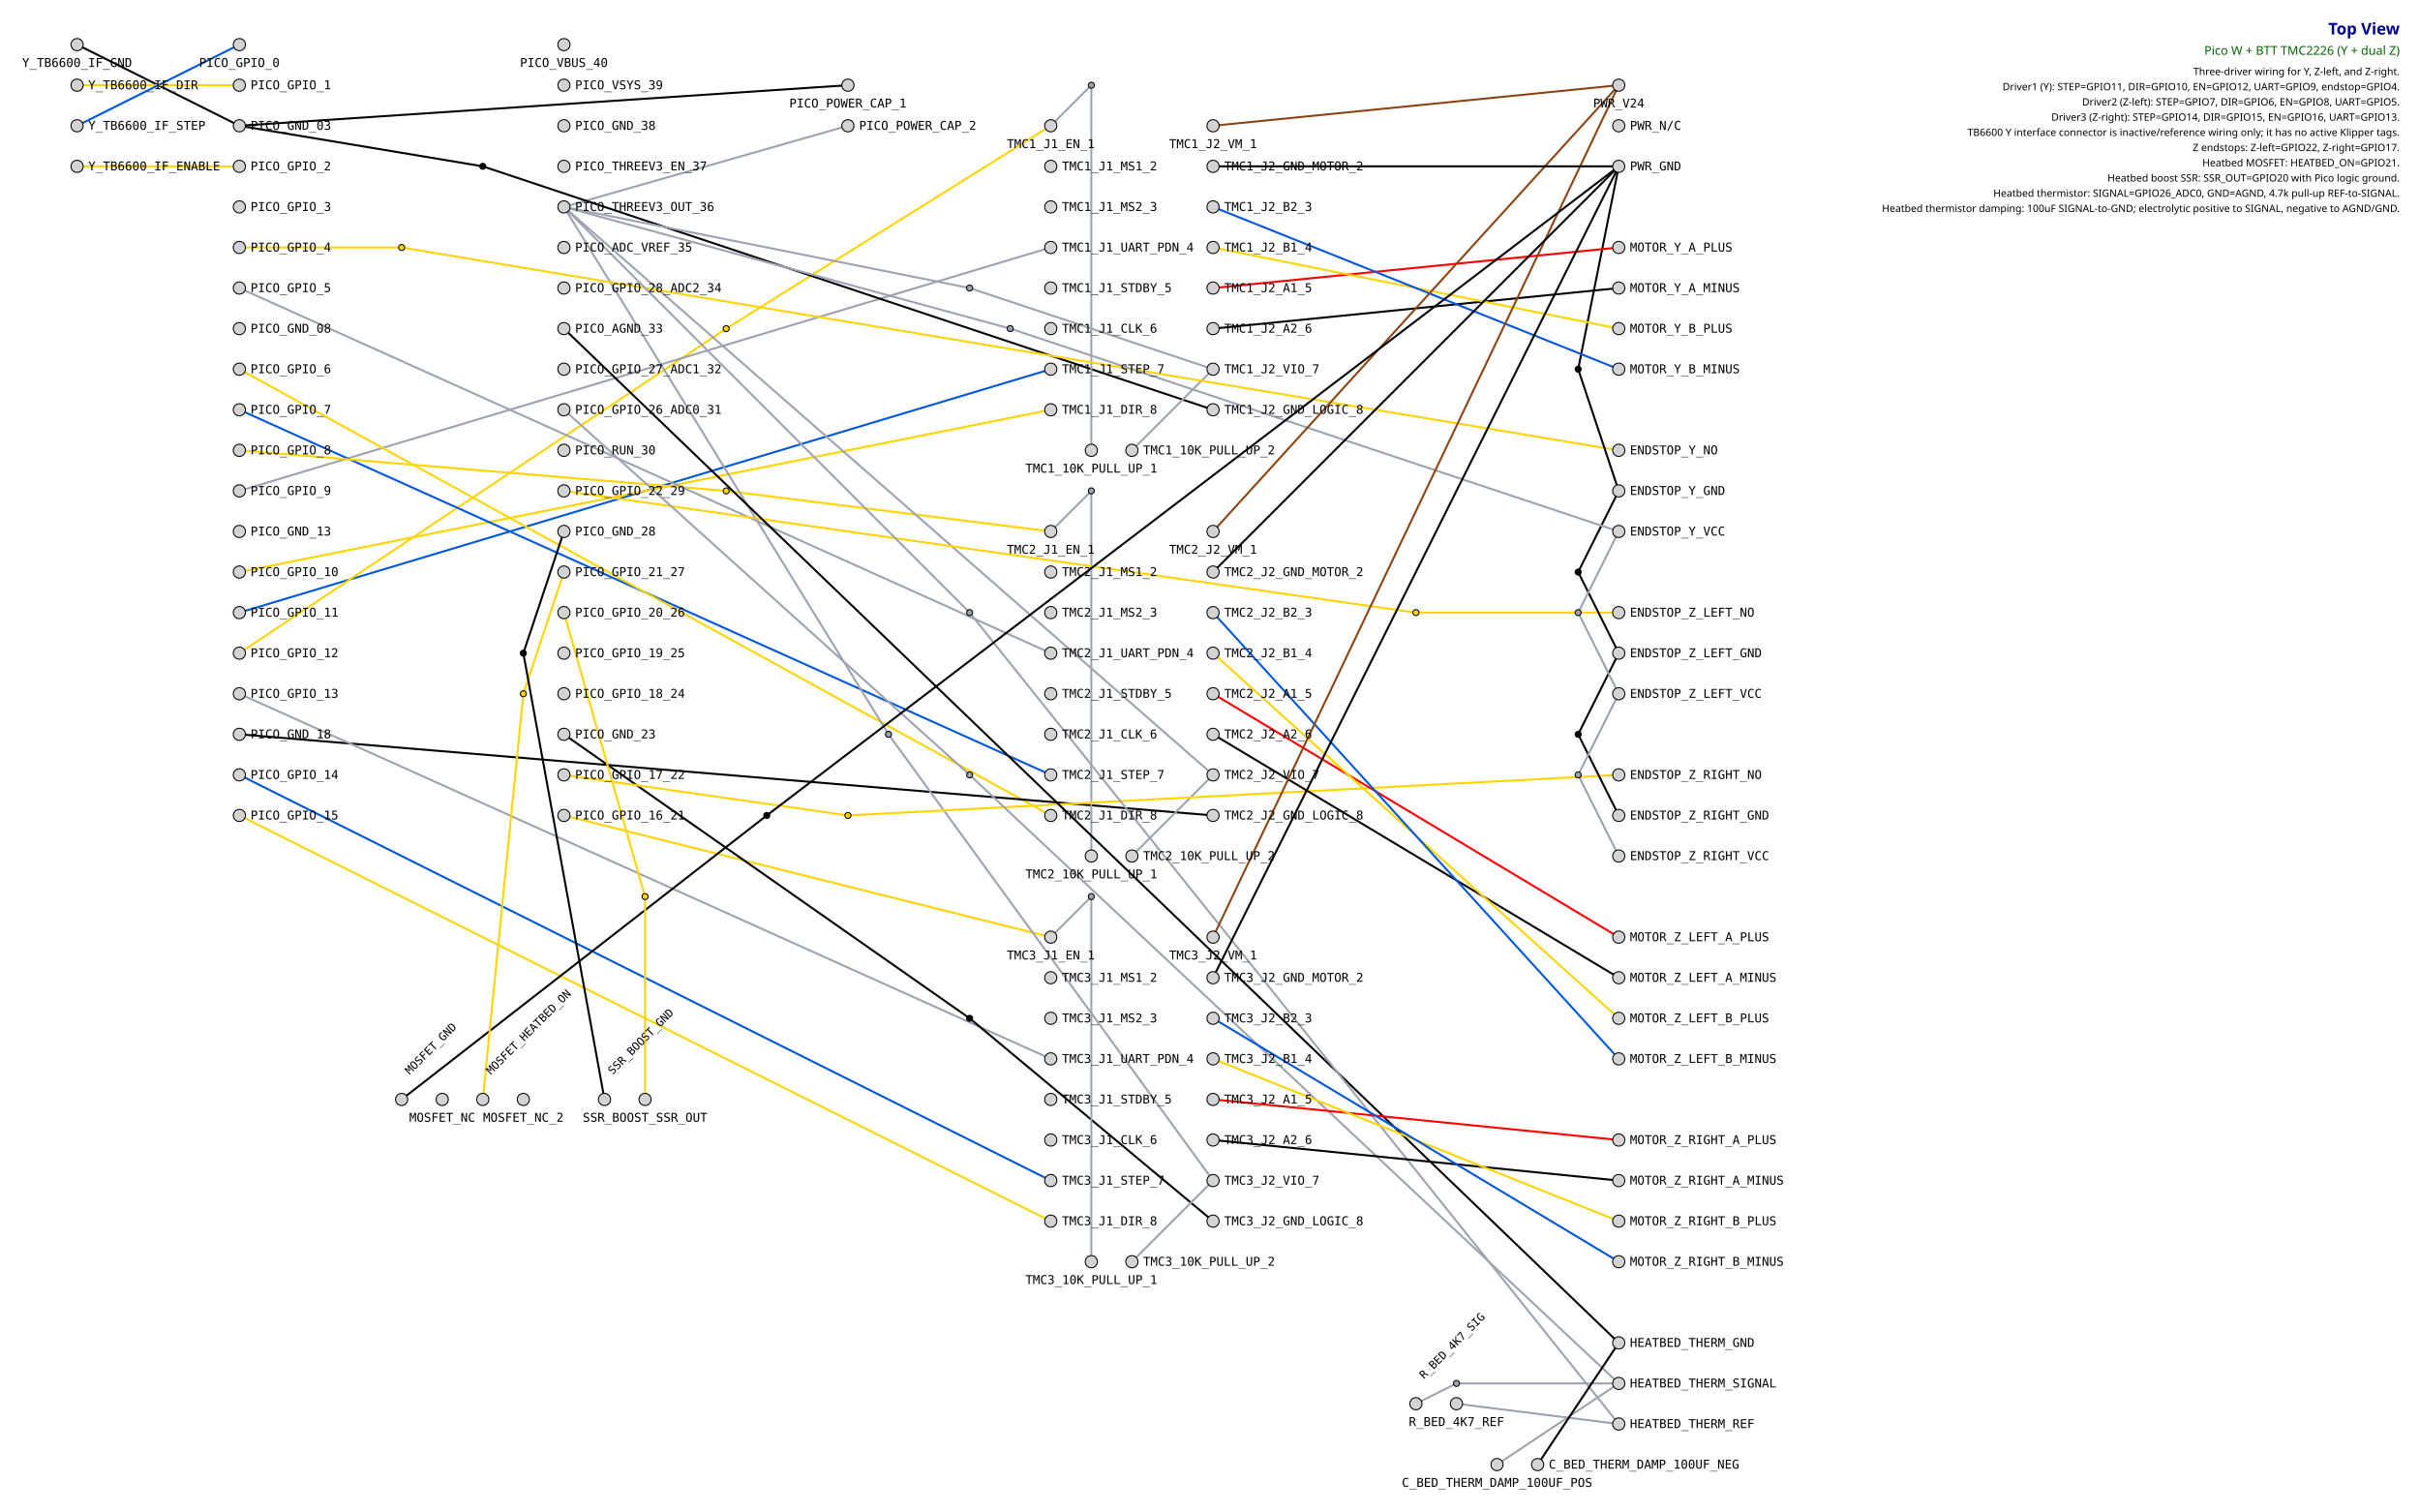
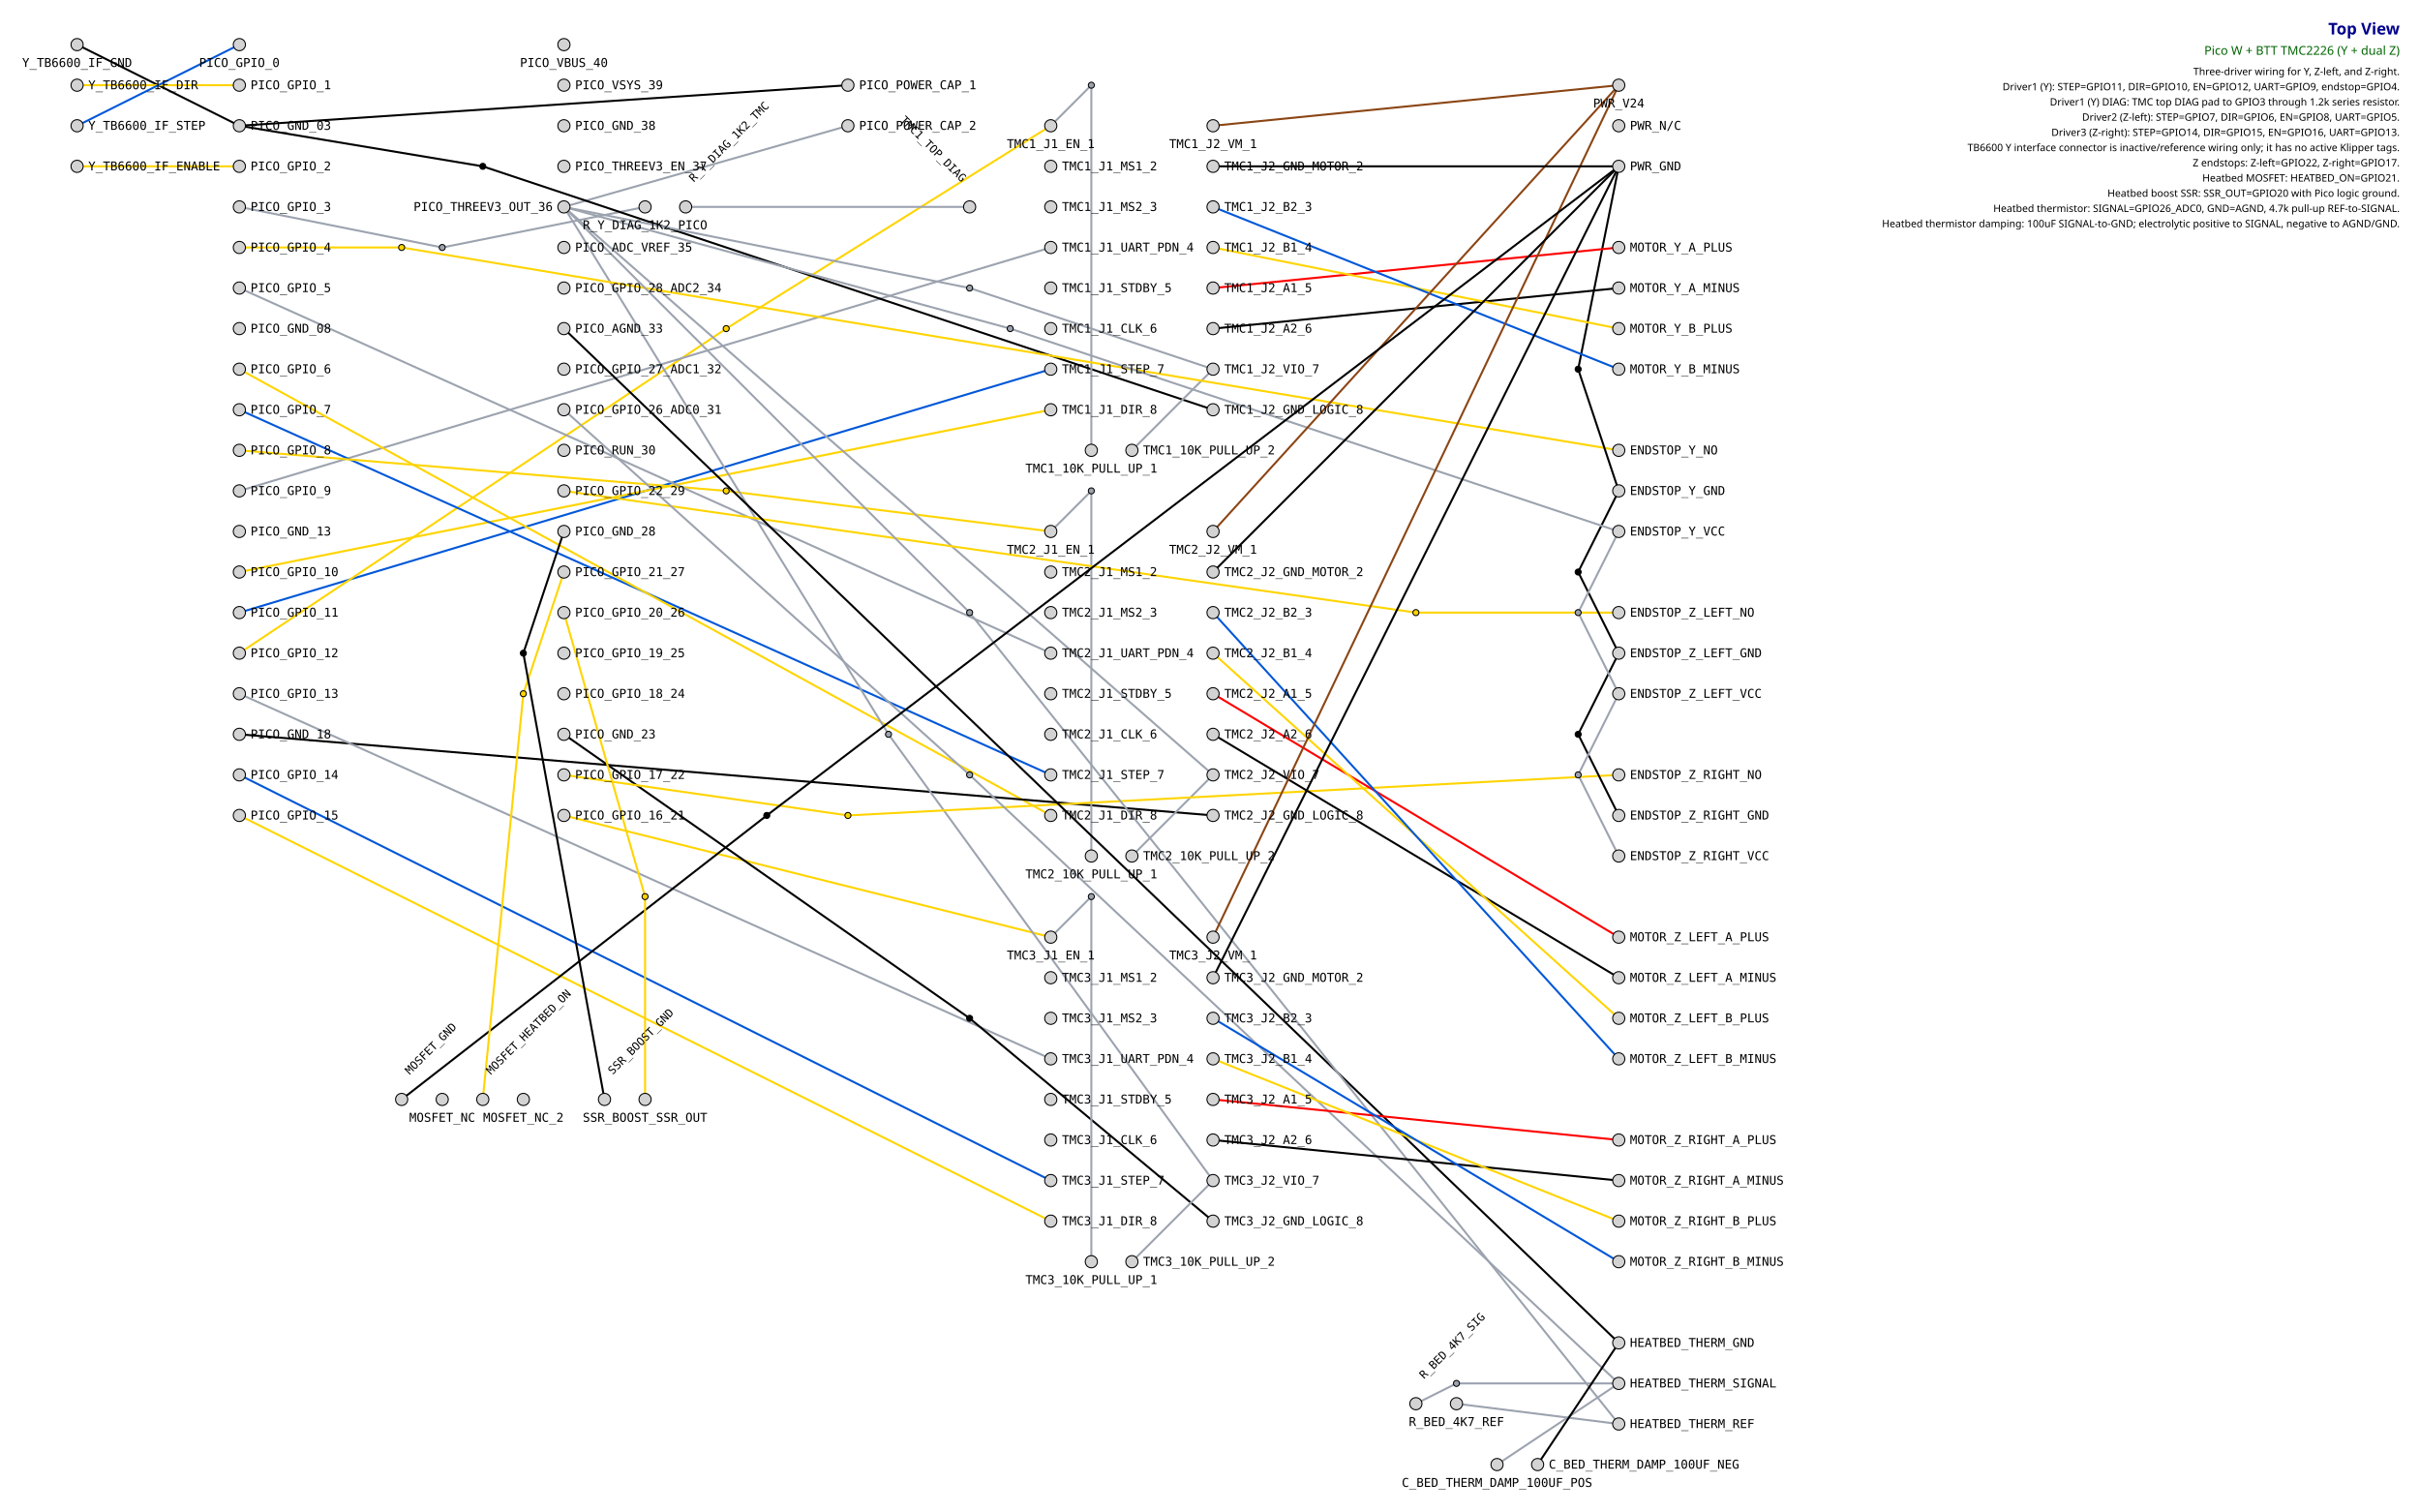
<svg xmlns="http://www.w3.org/2000/svg" viewBox="-16 -4 2386 1490" width="100%" height="100%">
  <line x1="220" y1="120" x2="820" y2="80" stroke="#000000" stroke-width="2" />
  <line x1="820" y1="120" x2="540" y2="200" stroke="#9ca3af" stroke-width="2" />
  <line x1="220" y1="120" x2="60" y2="40" stroke="#000000" stroke-width="2" />
  <line x1="220" y1="80" x2="60" y2="80" stroke="#ffd400" stroke-width="2" />
  <line x1="220" y1="40" x2="60" y2="120" stroke="#0057d8" stroke-width="2" />
  <line x1="220" y1="160" x2="60" y2="160" stroke="#ffd400" stroke-width="2" />
  <line x1="220" y1="600" x2="1020" y2="360" stroke="#0057d8" stroke-width="2" />
  <line x1="220" y1="560" x2="1020" y2="400" stroke="#ffd400" stroke-width="2" />
  <line x1="220" y1="640" x2="700" y2="320" stroke="#ffd400" stroke-width="2" />
  <line x1="700" y1="320" x2="1020" y2="120" stroke="#ffd400" stroke-width="2" />
  <circle cx="700" cy="320" r="3" fill="#ffd400" stroke="black" stroke-width="1" />
  <line x1="220" y1="480" x2="1020" y2="240" stroke="#9ca3af" stroke-width="2" />
+   <line x1="220" y1="200" x2="420" y2="240" stroke="#9ca3af" stroke-width="2" />
+   <line x1="420" y1="240" x2="620" y2="200" stroke="#9ca3af" stroke-width="2" />
+   <circle cx="420" cy="240" r="3" fill="#9ca3af" stroke="black" stroke-width="1" />
+   <line x1="660" y1="200" x2="940" y2="200" stroke="#9ca3af" stroke-width="2" />
  <line x1="220" y1="120" x2="460" y2="160" stroke="#000000" stroke-width="2" />
  <line x1="460" y1="160" x2="1180" y2="400" stroke="#000000" stroke-width="2" />
  <circle cx="460" cy="160" r="3" fill="#000000" stroke="black" stroke-width="1" />
  <line x1="540" y1="200" x2="940" y2="280" stroke="#9ca3af" stroke-width="2" />
  <line x1="940" y1="280" x2="1180" y2="360" stroke="#9ca3af" stroke-width="2" />
  <circle cx="940" cy="280" r="3" fill="#9ca3af" stroke="black" stroke-width="1" />
  <line x1="1180" y1="360" x2="1100" y2="440" stroke="#9ca3af" stroke-width="2" />
  <line x1="1060" y1="440" x2="1060" y2="80" stroke="#9ca3af" stroke-width="2" />
  <line x1="1060" y1="80" x2="1020" y2="120" stroke="#9ca3af" stroke-width="2" />
  <circle cx="1060" cy="80" r="3" fill="#9ca3af" stroke="black" stroke-width="1" />
  <line x1="220" y1="400" x2="1020" y2="760" stroke="#0057d8" stroke-width="2" />
  <line x1="220" y1="360" x2="1020" y2="800" stroke="#ffd400" stroke-width="2" />
  <line x1="220" y1="440" x2="700" y2="480" stroke="#ffd400" stroke-width="2" />
  <line x1="700" y1="480" x2="1020" y2="520" stroke="#ffd400" stroke-width="2" />
  <circle cx="700" cy="480" r="3" fill="#ffd400" stroke="black" stroke-width="1" />
  <line x1="220" y1="280" x2="1020" y2="640" stroke="#9ca3af" stroke-width="2" />
  <line x1="220" y1="720" x2="1180" y2="800" stroke="#000000" stroke-width="2" />
  <line x1="540" y1="200" x2="1180" y2="760" stroke="#9ca3af" stroke-width="2" />
  <line x1="1180" y1="760" x2="1100" y2="840" stroke="#9ca3af" stroke-width="2" />
  <line x1="1060" y1="840" x2="1060" y2="480" stroke="#9ca3af" stroke-width="2" />
  <line x1="1060" y1="480" x2="1020" y2="520" stroke="#9ca3af" stroke-width="2" />
  <circle cx="1060" cy="480" r="3" fill="#9ca3af" stroke="black" stroke-width="1" />
  <line x1="220" y1="760" x2="1020" y2="1160" stroke="#0057d8" stroke-width="2" />
  <line x1="220" y1="800" x2="1020" y2="1200" stroke="#ffd400" stroke-width="2" />
  <line x1="540" y1="800" x2="1020" y2="920" stroke="#ffd400" stroke-width="2" />
  <line x1="220" y1="680" x2="1020" y2="1040" stroke="#9ca3af" stroke-width="2" />
  <line x1="540" y1="720" x2="940" y2="1000" stroke="#000000" stroke-width="2" />
  <line x1="940" y1="1000" x2="1180" y2="1200" stroke="#000000" stroke-width="2" />
  <circle cx="940" cy="1000" r="3" fill="#000000" stroke="black" stroke-width="1" />
  <line x1="540" y1="200" x2="860" y2="720" stroke="#9ca3af" stroke-width="2" />
  <line x1="860" y1="720" x2="1180" y2="1160" stroke="#9ca3af" stroke-width="2" />
  <circle cx="860" cy="720" r="3" fill="#9ca3af" stroke="black" stroke-width="1" />
  <line x1="1180" y1="1160" x2="1100" y2="1240" stroke="#9ca3af" stroke-width="2" />
  <line x1="1060" y1="1240" x2="1060" y2="880" stroke="#9ca3af" stroke-width="2" />
  <line x1="1060" y1="880" x2="1020" y2="920" stroke="#9ca3af" stroke-width="2" />
  <circle cx="1060" cy="880" r="3" fill="#9ca3af" stroke="black" stroke-width="1" />
  <line x1="220" y1="240" x2="380" y2="240" stroke="#ffd400" stroke-width="2" />
  <line x1="380" y1="240" x2="1580" y2="440" stroke="#ffd400" stroke-width="2" />
  <circle cx="380" cy="240" r="3" fill="#ffd400" stroke="black" stroke-width="1" />
  <line x1="540" y1="480" x2="1380" y2="600" stroke="#ffd400" stroke-width="2" />
  <line x1="1380" y1="600" x2="1580" y2="600" stroke="#ffd400" stroke-width="2" />
  <circle cx="1380" cy="600" r="3" fill="#ffd400" stroke="black" stroke-width="1" />
  <line x1="540" y1="760" x2="820" y2="800" stroke="#ffd400" stroke-width="2" />
  <line x1="820" y1="800" x2="1580" y2="760" stroke="#ffd400" stroke-width="2" />
  <circle cx="820" cy="800" r="3" fill="#ffd400" stroke="black" stroke-width="1" />
  <line x1="1580" y1="160" x2="1540" y2="360" stroke="#000000" stroke-width="2" />
  <line x1="1540" y1="360" x2="1580" y2="480" stroke="#000000" stroke-width="2" />
  <circle cx="1540" cy="360" r="3" fill="#000000" stroke="black" stroke-width="1" />
  <line x1="1580" y1="480" x2="1540" y2="560" stroke="#000000" stroke-width="2" />
  <line x1="1540" y1="560" x2="1580" y2="640" stroke="#000000" stroke-width="2" />
  <circle cx="1540" cy="560" r="3" fill="#000000" stroke="black" stroke-width="1" />
  <line x1="1580" y1="640" x2="1540" y2="720" stroke="#000000" stroke-width="2" />
  <line x1="1540" y1="720" x2="1580" y2="800" stroke="#000000" stroke-width="2" />
  <circle cx="1540" cy="720" r="3" fill="#000000" stroke="black" stroke-width="1" />
  <line x1="1580" y1="520" x2="980" y2="320" stroke="#9ca3af" stroke-width="2" />
  <line x1="980" y1="320" x2="540" y2="200" stroke="#9ca3af" stroke-width="2" />
  <circle cx="980" cy="320" r="3" fill="#9ca3af" stroke="black" stroke-width="1" />
  <line x1="1580" y1="680" x2="1540" y2="600" stroke="#9ca3af" stroke-width="2" />
  <line x1="1540" y1="600" x2="1580" y2="520" stroke="#9ca3af" stroke-width="2" />
  <circle cx="1540" cy="600" r="3" fill="#9ca3af" stroke="black" stroke-width="1" />
  <line x1="1580" y1="840" x2="1540" y2="760" stroke="#9ca3af" stroke-width="2" />
  <line x1="1540" y1="760" x2="1580" y2="680" stroke="#9ca3af" stroke-width="2" />
  <circle cx="1540" cy="760" r="3" fill="#9ca3af" stroke="black" stroke-width="1" />
  <line x1="540" y1="320" x2="1580" y2="1320" stroke="#000000" stroke-width="2" />
  <line x1="540" y1="400" x2="940" y2="760" stroke="#9ca3af" stroke-width="2" />
  <line x1="940" y1="760" x2="1580" y2="1360" stroke="#9ca3af" stroke-width="2" />
  <circle cx="940" cy="760" r="3" fill="#9ca3af" stroke="black" stroke-width="1" />
  <line x1="540" y1="200" x2="940" y2="600" stroke="#9ca3af" stroke-width="2" />
  <line x1="940" y1="600" x2="1580" y2="1400" stroke="#9ca3af" stroke-width="2" />
  <circle cx="940" cy="600" r="3" fill="#9ca3af" stroke="black" stroke-width="1" />
  <line x1="1580" y1="1400" x2="1420" y2="1380" stroke="#9ca3af" stroke-width="2" />
  <line x1="1380" y1="1380" x2="1420" y2="1360" stroke="#9ca3af" stroke-width="2" />
  <line x1="1420" y1="1360" x2="1580" y2="1360" stroke="#9ca3af" stroke-width="2" />
  <circle cx="1420" cy="1360" r="3" fill="#9ca3af" stroke="black" stroke-width="1" />
  <line x1="1460" y1="1440" x2="1580" y2="1360" stroke="#9ca3af" stroke-width="2" />
  <line x1="1500" y1="1440" x2="1580" y2="1320" stroke="#000000" stroke-width="2" />
  <line x1="1580" y1="240" x2="1180" y2="280" stroke="#ff0000" stroke-width="2" />
  <line x1="1580" y1="280" x2="1180" y2="320" stroke="#000000" stroke-width="2" />
  <line x1="1580" y1="320" x2="1180" y2="240" stroke="#ffd400" stroke-width="2" />
  <line x1="1580" y1="360" x2="1180" y2="200" stroke="#0057d8" stroke-width="2" />
  <line x1="1580" y1="920" x2="1180" y2="680" stroke="#ff0000" stroke-width="2" />
  <line x1="1580" y1="960" x2="1180" y2="720" stroke="#000000" stroke-width="2" />
  <line x1="1580" y1="1000" x2="1180" y2="640" stroke="#ffd400" stroke-width="2" />
  <line x1="1580" y1="1040" x2="1180" y2="600" stroke="#0057d8" stroke-width="2" />
  <line x1="1580" y1="1120" x2="1180" y2="1080" stroke="#ff0000" stroke-width="2" />
  <line x1="1580" y1="1160" x2="1180" y2="1120" stroke="#000000" stroke-width="2" />
  <line x1="1580" y1="1200" x2="1180" y2="1040" stroke="#ffd400" stroke-width="2" />
  <line x1="1580" y1="1240" x2="1180" y2="1000" stroke="#0057d8" stroke-width="2" />
  <line x1="1580" y1="80" x2="1180" y2="120" stroke="#8b4513" stroke-width="2" />
  <line x1="1580" y1="80" x2="1180" y2="520" stroke="#8b4513" stroke-width="2" />
  <line x1="1580" y1="80" x2="1180" y2="920" stroke="#8b4513" stroke-width="2" />
  <line x1="1580" y1="160" x2="1180" y2="160" stroke="#000000" stroke-width="2" />
  <line x1="1580" y1="160" x2="1180" y2="560" stroke="#000000" stroke-width="2" />
  <line x1="1580" y1="160" x2="1180" y2="960" stroke="#000000" stroke-width="2" />
  <line x1="1580" y1="160" x2="740" y2="800" stroke="#000000" stroke-width="2" />
  <line x1="740" y1="800" x2="380" y2="1080" stroke="#000000" stroke-width="2" />
  <circle cx="740" cy="800" r="3" fill="#000000" stroke="black" stroke-width="1" />
  <line x1="540" y1="560" x2="500" y2="680" stroke="#ffd400" stroke-width="2" />
  <line x1="500" y1="680" x2="460" y2="1080" stroke="#ffd400" stroke-width="2" />
  <circle cx="500" cy="680" r="3" fill="#ffd400" stroke="black" stroke-width="1" />
  <line x1="540" y1="520" x2="500" y2="640" stroke="#000000" stroke-width="2" />
  <line x1="500" y1="640" x2="580" y2="1080" stroke="#000000" stroke-width="2" />
  <circle cx="500" cy="640" r="3" fill="#000000" stroke="black" stroke-width="1" />
  <line x1="540" y1="600" x2="620" y2="880" stroke="#ffd400" stroke-width="2" />
  <line x1="620" y1="880" x2="620" y2="1080" stroke="#ffd400" stroke-width="2" />
  <circle cx="620" cy="880" r="3" fill="#ffd400" stroke="black" stroke-width="1" />
  <circle cx="220" cy="40" r="6" fill="lightgray" stroke="black" />
  <text x="220" y="62" font-size="12px" font-family="monospace" text-anchor="middle">PICO_GPIO_0</text>
  <circle cx="220" cy="80" r="6" fill="lightgray" stroke="black" />
  <text x="231" y="84" font-size="12px" font-family="monospace" text-anchor="start">PICO_GPIO_1</text>
  <circle cx="220" cy="120" r="6" fill="lightgray" stroke="black" />
  <text x="231" y="124" font-size="12px" font-family="monospace" text-anchor="start">PICO_GND_03</text>
  <circle cx="220" cy="160" r="6" fill="lightgray" stroke="black" />
  <text x="231" y="164" font-size="12px" font-family="monospace" text-anchor="start">PICO_GPIO_2</text>
  <circle cx="220" cy="200" r="6" fill="lightgray" stroke="black" />
  <text x="231" y="204" font-size="12px" font-family="monospace" text-anchor="start">PICO_GPIO_3</text>
  <circle cx="220" cy="240" r="6" fill="lightgray" stroke="black" />
  <text x="231" y="244" font-size="12px" font-family="monospace" text-anchor="start">PICO_GPIO_4</text>
  <circle cx="220" cy="280" r="6" fill="lightgray" stroke="black" />
  <text x="231" y="284" font-size="12px" font-family="monospace" text-anchor="start">PICO_GPIO_5</text>
  <circle cx="220" cy="320" r="6" fill="lightgray" stroke="black" />
  <text x="231" y="324" font-size="12px" font-family="monospace" text-anchor="start">PICO_GND_08</text>
  <circle cx="220" cy="360" r="6" fill="lightgray" stroke="black" />
  <text x="231" y="364" font-size="12px" font-family="monospace" text-anchor="start">PICO_GPIO_6</text>
  <circle cx="220" cy="400" r="6" fill="lightgray" stroke="black" />
  <text x="231" y="404" font-size="12px" font-family="monospace" text-anchor="start">PICO_GPIO_7</text>
  <circle cx="220" cy="440" r="6" fill="lightgray" stroke="black" />
  <text x="231" y="444" font-size="12px" font-family="monospace" text-anchor="start">PICO_GPIO_8</text>
  <circle cx="220" cy="480" r="6" fill="lightgray" stroke="black" />
  <text x="231" y="484" font-size="12px" font-family="monospace" text-anchor="start">PICO_GPIO_9</text>
  <circle cx="220" cy="520" r="6" fill="lightgray" stroke="black" />
  <text x="231" y="524" font-size="12px" font-family="monospace" text-anchor="start">PICO_GND_13</text>
  <circle cx="220" cy="560" r="6" fill="lightgray" stroke="black" />
  <text x="231" y="564" font-size="12px" font-family="monospace" text-anchor="start">PICO_GPIO_10</text>
  <circle cx="220" cy="600" r="6" fill="lightgray" stroke="black" />
  <text x="231" y="604" font-size="12px" font-family="monospace" text-anchor="start">PICO_GPIO_11</text>
  <circle cx="220" cy="640" r="6" fill="lightgray" stroke="black" />
  <text x="231" y="644" font-size="12px" font-family="monospace" text-anchor="start">PICO_GPIO_12</text>
  <circle cx="220" cy="680" r="6" fill="lightgray" stroke="black" />
  <text x="231" y="684" font-size="12px" font-family="monospace" text-anchor="start">PICO_GPIO_13</text>
  <circle cx="220" cy="720" r="6" fill="lightgray" stroke="black" />
  <text x="231" y="724" font-size="12px" font-family="monospace" text-anchor="start">PICO_GND_18</text>
  <circle cx="220" cy="760" r="6" fill="lightgray" stroke="black" />
  <text x="231" y="764" font-size="12px" font-family="monospace" text-anchor="start">PICO_GPIO_14</text>
  <circle cx="220" cy="800" r="6" fill="lightgray" stroke="black" />
  <text x="231" y="804" font-size="12px" font-family="monospace" text-anchor="start">PICO_GPIO_15</text>
  <circle cx="540" cy="40" r="6" fill="lightgray" stroke="black" />
  <text x="540" y="62" font-size="12px" font-family="monospace" text-anchor="middle">PICO_VBUS_40</text>
  <circle cx="540" cy="80" r="6" fill="lightgray" stroke="black" />
  <text x="551" y="84" font-size="12px" font-family="monospace" text-anchor="start">PICO_VSYS_39</text>
  <circle cx="540" cy="120" r="6" fill="lightgray" stroke="black" />
  <text x="551" y="124" font-size="12px" font-family="monospace" text-anchor="start">PICO_GND_38</text>
  <circle cx="540" cy="160" r="6" fill="lightgray" stroke="black" />
  <text x="551" y="164" font-size="12px" font-family="monospace" text-anchor="start">PICO_THREEV3_EN_37</text>
  <circle cx="540" cy="200" r="6" fill="lightgray" stroke="black" />
-   <text x="551" y="204" font-size="12px" font-family="monospace" text-anchor="start">PICO_THREEV3_OUT_36</text>
+   <text x="529" y="204" font-size="12px" font-family="monospace" text-anchor="end">PICO_THREEV3_OUT_36</text>
  <circle cx="540" cy="240" r="6" fill="lightgray" stroke="black" />
  <text x="551" y="244" font-size="12px" font-family="monospace" text-anchor="start">PICO_ADC_VREF_35</text>
  <circle cx="540" cy="280" r="6" fill="lightgray" stroke="black" />
  <text x="551" y="284" font-size="12px" font-family="monospace" text-anchor="start">PICO_GPIO_28_ADC2_34</text>
  <circle cx="540" cy="320" r="6" fill="lightgray" stroke="black" />
  <text x="551" y="324" font-size="12px" font-family="monospace" text-anchor="start">PICO_AGND_33</text>
  <circle cx="540" cy="360" r="6" fill="lightgray" stroke="black" />
  <text x="551" y="364" font-size="12px" font-family="monospace" text-anchor="start">PICO_GPIO_27_ADC1_32</text>
  <circle cx="540" cy="400" r="6" fill="lightgray" stroke="black" />
  <text x="551" y="404" font-size="12px" font-family="monospace" text-anchor="start">PICO_GPIO_26_ADC0_31</text>
  <circle cx="540" cy="440" r="6" fill="lightgray" stroke="black" />
  <text x="551" y="444" font-size="12px" font-family="monospace" text-anchor="start">PICO_RUN_30</text>
  <circle cx="540" cy="480" r="6" fill="lightgray" stroke="black" />
  <text x="551" y="484" font-size="12px" font-family="monospace" text-anchor="start">PICO_GPIO_22_29</text>
  <circle cx="540" cy="520" r="6" fill="lightgray" stroke="black" />
  <text x="551" y="524" font-size="12px" font-family="monospace" text-anchor="start">PICO_GND_28</text>
  <circle cx="540" cy="560" r="6" fill="lightgray" stroke="black" />
  <text x="551" y="564" font-size="12px" font-family="monospace" text-anchor="start">PICO_GPIO_21_27</text>
  <circle cx="540" cy="600" r="6" fill="lightgray" stroke="black" />
  <text x="551" y="604" font-size="12px" font-family="monospace" text-anchor="start">PICO_GPIO_20_26</text>
  <circle cx="540" cy="640" r="6" fill="lightgray" stroke="black" />
  <text x="551" y="644" font-size="12px" font-family="monospace" text-anchor="start">PICO_GPIO_19_25</text>
  <circle cx="540" cy="680" r="6" fill="lightgray" stroke="black" />
  <text x="551" y="684" font-size="12px" font-family="monospace" text-anchor="start">PICO_GPIO_18_24</text>
  <circle cx="540" cy="720" r="6" fill="lightgray" stroke="black" />
  <text x="551" y="724" font-size="12px" font-family="monospace" text-anchor="start">PICO_GND_23</text>
  <circle cx="540" cy="760" r="6" fill="lightgray" stroke="black" />
  <text x="551" y="764" font-size="12px" font-family="monospace" text-anchor="start">PICO_GPIO_17_22</text>
  <circle cx="540" cy="800" r="6" fill="lightgray" stroke="black" />
  <text x="551" y="804" font-size="12px" font-family="monospace" text-anchor="start">PICO_GPIO_16_21</text>
  <circle cx="1020" cy="120" r="6" fill="lightgray" stroke="black" />
  <text x="1020" y="142" font-size="12px" font-family="monospace" text-anchor="middle">TMC1_J1_EN_1</text>
  <circle cx="1020" cy="160" r="6" fill="lightgray" stroke="black" />
  <text x="1031" y="164" font-size="12px" font-family="monospace" text-anchor="start">TMC1_J1_MS1_2</text>
  <circle cx="1020" cy="200" r="6" fill="lightgray" stroke="black" />
  <text x="1031" y="204" font-size="12px" font-family="monospace" text-anchor="start">TMC1_J1_MS2_3</text>
  <circle cx="1020" cy="240" r="6" fill="lightgray" stroke="black" />
  <text x="1031" y="244" font-size="12px" font-family="monospace" text-anchor="start">TMC1_J1_UART_PDN_4</text>
  <circle cx="1020" cy="280" r="6" fill="lightgray" stroke="black" />
  <text x="1031" y="284" font-size="12px" font-family="monospace" text-anchor="start">TMC1_J1_STDBY_5</text>
  <circle cx="1020" cy="320" r="6" fill="lightgray" stroke="black" />
  <text x="1031" y="324" font-size="12px" font-family="monospace" text-anchor="start">TMC1_J1_CLK_6</text>
  <circle cx="1020" cy="360" r="6" fill="lightgray" stroke="black" />
  <text x="1031" y="364" font-size="12px" font-family="monospace" text-anchor="start">TMC1_J1_STEP_7</text>
  <circle cx="1020" cy="400" r="6" fill="lightgray" stroke="black" />
  <text x="1031" y="404" font-size="12px" font-family="monospace" text-anchor="start">TMC1_J1_DIR_8</text>
  <circle cx="1180" cy="120" r="6" fill="lightgray" stroke="black" />
  <text x="1180" y="142" font-size="12px" font-family="monospace" text-anchor="middle">TMC1_J2_VM_1</text>
  <circle cx="1180" cy="160" r="6" fill="lightgray" stroke="black" />
  <text x="1191" y="164" font-size="12px" font-family="monospace" text-anchor="start">TMC1_J2_GND_MOTOR_2</text>
  <circle cx="1180" cy="200" r="6" fill="lightgray" stroke="black" />
  <text x="1191" y="204" font-size="12px" font-family="monospace" text-anchor="start">TMC1_J2_B2_3</text>
  <circle cx="1180" cy="240" r="6" fill="lightgray" stroke="black" />
  <text x="1191" y="244" font-size="12px" font-family="monospace" text-anchor="start">TMC1_J2_B1_4</text>
  <circle cx="1180" cy="280" r="6" fill="lightgray" stroke="black" />
  <text x="1191" y="284" font-size="12px" font-family="monospace" text-anchor="start">TMC1_J2_A1_5</text>
  <circle cx="1180" cy="320" r="6" fill="lightgray" stroke="black" />
  <text x="1191" y="324" font-size="12px" font-family="monospace" text-anchor="start">TMC1_J2_A2_6</text>
  <circle cx="1180" cy="360" r="6" fill="lightgray" stroke="black" />
  <text x="1191" y="364" font-size="12px" font-family="monospace" text-anchor="start">TMC1_J2_VIO_7</text>
  <circle cx="1180" cy="400" r="6" fill="lightgray" stroke="black" />
  <text x="1191" y="404" font-size="12px" font-family="monospace" text-anchor="start">TMC1_J2_GND_LOGIC_8</text>
+   <circle cx="940" cy="200" r="6" fill="lightgray" stroke="black" />
+   <text x="932" y="176" font-size="11px" font-family="monospace" text-anchor="end" transform="rotate(45,932,176)">TMC1_TOP_DIAG</text>
  <circle cx="1020" cy="520" r="6" fill="lightgray" stroke="black" />
  <text x="1020" y="542" font-size="12px" font-family="monospace" text-anchor="middle">TMC2_J1_EN_1</text>
  <circle cx="1020" cy="560" r="6" fill="lightgray" stroke="black" />
  <text x="1031" y="564" font-size="12px" font-family="monospace" text-anchor="start">TMC2_J1_MS1_2</text>
  <circle cx="1020" cy="600" r="6" fill="lightgray" stroke="black" />
  <text x="1031" y="604" font-size="12px" font-family="monospace" text-anchor="start">TMC2_J1_MS2_3</text>
  <circle cx="1020" cy="640" r="6" fill="lightgray" stroke="black" />
  <text x="1031" y="644" font-size="12px" font-family="monospace" text-anchor="start">TMC2_J1_UART_PDN_4</text>
  <circle cx="1020" cy="680" r="6" fill="lightgray" stroke="black" />
  <text x="1031" y="684" font-size="12px" font-family="monospace" text-anchor="start">TMC2_J1_STDBY_5</text>
  <circle cx="1020" cy="720" r="6" fill="lightgray" stroke="black" />
  <text x="1031" y="724" font-size="12px" font-family="monospace" text-anchor="start">TMC2_J1_CLK_6</text>
  <circle cx="1020" cy="760" r="6" fill="lightgray" stroke="black" />
  <text x="1031" y="764" font-size="12px" font-family="monospace" text-anchor="start">TMC2_J1_STEP_7</text>
  <circle cx="1020" cy="800" r="6" fill="lightgray" stroke="black" />
  <text x="1031" y="804" font-size="12px" font-family="monospace" text-anchor="start">TMC2_J1_DIR_8</text>
  <circle cx="1180" cy="520" r="6" fill="lightgray" stroke="black" />
  <text x="1180" y="542" font-size="12px" font-family="monospace" text-anchor="middle">TMC2_J2_VM_1</text>
  <circle cx="1180" cy="560" r="6" fill="lightgray" stroke="black" />
  <text x="1191" y="564" font-size="12px" font-family="monospace" text-anchor="start">TMC2_J2_GND_MOTOR_2</text>
  <circle cx="1180" cy="600" r="6" fill="lightgray" stroke="black" />
  <text x="1191" y="604" font-size="12px" font-family="monospace" text-anchor="start">TMC2_J2_B2_3</text>
  <circle cx="1180" cy="640" r="6" fill="lightgray" stroke="black" />
  <text x="1191" y="644" font-size="12px" font-family="monospace" text-anchor="start">TMC2_J2_B1_4</text>
  <circle cx="1180" cy="680" r="6" fill="lightgray" stroke="black" />
  <text x="1191" y="684" font-size="12px" font-family="monospace" text-anchor="start">TMC2_J2_A1_5</text>
  <circle cx="1180" cy="720" r="6" fill="lightgray" stroke="black" />
  <text x="1191" y="724" font-size="12px" font-family="monospace" text-anchor="start">TMC2_J2_A2_6</text>
  <circle cx="1180" cy="760" r="6" fill="lightgray" stroke="black" />
  <text x="1191" y="764" font-size="12px" font-family="monospace" text-anchor="start">TMC2_J2_VIO_7</text>
  <circle cx="1180" cy="800" r="6" fill="lightgray" stroke="black" />
  <text x="1191" y="804" font-size="12px" font-family="monospace" text-anchor="start">TMC2_J2_GND_LOGIC_8</text>
  <circle cx="1020" cy="920" r="6" fill="lightgray" stroke="black" />
  <text x="1020" y="942" font-size="12px" font-family="monospace" text-anchor="middle">TMC3_J1_EN_1</text>
  <circle cx="1020" cy="960" r="6" fill="lightgray" stroke="black" />
  <text x="1031" y="964" font-size="12px" font-family="monospace" text-anchor="start">TMC3_J1_MS1_2</text>
  <circle cx="1020" cy="1000" r="6" fill="lightgray" stroke="black" />
  <text x="1031" y="1004" font-size="12px" font-family="monospace" text-anchor="start">TMC3_J1_MS2_3</text>
  <circle cx="1020" cy="1040" r="6" fill="lightgray" stroke="black" />
  <text x="1031" y="1044" font-size="12px" font-family="monospace" text-anchor="start">TMC3_J1_UART_PDN_4</text>
  <circle cx="1020" cy="1080" r="6" fill="lightgray" stroke="black" />
  <text x="1031" y="1084" font-size="12px" font-family="monospace" text-anchor="start">TMC3_J1_STDBY_5</text>
  <circle cx="1020" cy="1120" r="6" fill="lightgray" stroke="black" />
  <text x="1031" y="1124" font-size="12px" font-family="monospace" text-anchor="start">TMC3_J1_CLK_6</text>
  <circle cx="1020" cy="1160" r="6" fill="lightgray" stroke="black" />
  <text x="1031" y="1164" font-size="12px" font-family="monospace" text-anchor="start">TMC3_J1_STEP_7</text>
  <circle cx="1020" cy="1200" r="6" fill="lightgray" stroke="black" />
  <text x="1031" y="1204" font-size="12px" font-family="monospace" text-anchor="start">TMC3_J1_DIR_8</text>
  <circle cx="1180" cy="920" r="6" fill="lightgray" stroke="black" />
  <text x="1180" y="942" font-size="12px" font-family="monospace" text-anchor="middle">TMC3_J2_VM_1</text>
  <circle cx="1180" cy="960" r="6" fill="lightgray" stroke="black" />
  <text x="1191" y="964" font-size="12px" font-family="monospace" text-anchor="start">TMC3_J2_GND_MOTOR_2</text>
  <circle cx="1180" cy="1000" r="6" fill="lightgray" stroke="black" />
  <text x="1191" y="1004" font-size="12px" font-family="monospace" text-anchor="start">TMC3_J2_B2_3</text>
  <circle cx="1180" cy="1040" r="6" fill="lightgray" stroke="black" />
  <text x="1191" y="1044" font-size="12px" font-family="monospace" text-anchor="start">TMC3_J2_B1_4</text>
  <circle cx="1180" cy="1080" r="6" fill="lightgray" stroke="black" />
  <text x="1191" y="1084" font-size="12px" font-family="monospace" text-anchor="start">TMC3_J2_A1_5</text>
  <circle cx="1180" cy="1120" r="6" fill="lightgray" stroke="black" />
  <text x="1191" y="1124" font-size="12px" font-family="monospace" text-anchor="start">TMC3_J2_A2_6</text>
  <circle cx="1180" cy="1160" r="6" fill="lightgray" stroke="black" />
  <text x="1191" y="1164" font-size="12px" font-family="monospace" text-anchor="start">TMC3_J2_VIO_7</text>
  <circle cx="1180" cy="1200" r="6" fill="lightgray" stroke="black" />
  <text x="1191" y="1204" font-size="12px" font-family="monospace" text-anchor="start">TMC3_J2_GND_LOGIC_8</text>
  <circle cx="1060" cy="440" r="6" fill="lightgray" stroke="black" />
  <text x="1060" y="462" font-size="12px" font-family="monospace" text-anchor="middle">TMC1_10K_PULL_UP_1</text>
  <circle cx="1100" cy="440" r="6" fill="lightgray" stroke="black" />
  <text x="1111" y="444" font-size="12px" font-family="monospace" text-anchor="start">TMC1_10K_PULL_UP_2</text>
+   <circle cx="620" cy="200" r="6" fill="lightgray" stroke="black" />
+   <text x="620" y="222" font-size="12px" font-family="monospace" text-anchor="middle">R_Y_DIAG_1K2_PICO</text>
+   <circle cx="660" cy="200" r="6" fill="lightgray" stroke="black" />
+   <text x="668" y="176" font-size="11px" font-family="monospace" text-anchor="start" transform="rotate(-45,668,176)">R_Y_DIAG_1K2_TMC</text>
  <circle cx="1060" cy="840" r="6" fill="lightgray" stroke="black" />
  <text x="1060" y="862" font-size="12px" font-family="monospace" text-anchor="middle">TMC2_10K_PULL_UP_1</text>
  <circle cx="1100" cy="840" r="6" fill="lightgray" stroke="black" />
  <text x="1111" y="844" font-size="12px" font-family="monospace" text-anchor="start">TMC2_10K_PULL_UP_2</text>
  <circle cx="1060" cy="1240" r="6" fill="lightgray" stroke="black" />
  <text x="1060" y="1262" font-size="12px" font-family="monospace" text-anchor="middle">TMC3_10K_PULL_UP_1</text>
  <circle cx="1100" cy="1240" r="6" fill="lightgray" stroke="black" />
  <text x="1111" y="1244" font-size="12px" font-family="monospace" text-anchor="start">TMC3_10K_PULL_UP_2</text>
  <circle cx="820" cy="80" r="6" fill="lightgray" stroke="black" />
-   <text x="820" y="102" font-size="12px" font-family="monospace" text-anchor="middle">PICO_POWER_CAP_1</text>
+   <text x="831" y="84" font-size="12px" font-family="monospace" text-anchor="start">PICO_POWER_CAP_1</text>
  <circle cx="820" cy="120" r="6" fill="lightgray" stroke="black" />
  <text x="831" y="124" font-size="12px" font-family="monospace" text-anchor="start">PICO_POWER_CAP_2</text>
  <circle cx="1580" cy="1320" r="6" fill="lightgray" stroke="black" />
  <text x="1591" y="1324" font-size="12px" font-family="monospace" text-anchor="start">HEATBED_THERM_GND</text>
  <circle cx="1580" cy="1360" r="6" fill="lightgray" stroke="black" />
  <text x="1591" y="1364" font-size="12px" font-family="monospace" text-anchor="start">HEATBED_THERM_SIGNAL</text>
  <circle cx="1580" cy="1400" r="6" fill="lightgray" stroke="black" />
  <text x="1591" y="1404" font-size="12px" font-family="monospace" text-anchor="start">HEATBED_THERM_REF</text>
  <circle cx="1380" cy="1380" r="6" fill="lightgray" stroke="black" />
  <text x="1388" y="1356" font-size="11px" font-family="monospace" text-anchor="start" transform="rotate(-45,1388,1356)">R_BED_4K7_SIG</text>
  <circle cx="1420" cy="1380" r="6" fill="lightgray" stroke="black" />
  <text x="1420" y="1402" font-size="12px" font-family="monospace" text-anchor="middle">R_BED_4K7_REF</text>
  <circle cx="1460" cy="1440" r="6" fill="lightgray" stroke="black" />
  <text x="1460" y="1462" font-size="12px" font-family="monospace" text-anchor="middle">C_BED_THERM_DAMP_100UF_POS</text>
  <circle cx="1500" cy="1440" r="6" fill="lightgray" stroke="black" />
  <text x="1511" y="1444" font-size="12px" font-family="monospace" text-anchor="start">C_BED_THERM_DAMP_100UF_NEG</text>
  <circle cx="1580" cy="440" r="6" fill="lightgray" stroke="black" />
  <text x="1591" y="444" font-size="12px" font-family="monospace" text-anchor="start">ENDSTOP_Y_NO</text>
  <circle cx="1580" cy="480" r="6" fill="lightgray" stroke="black" />
  <text x="1591" y="484" font-size="12px" font-family="monospace" text-anchor="start">ENDSTOP_Y_GND</text>
  <circle cx="1580" cy="520" r="6" fill="lightgray" stroke="black" />
  <text x="1591" y="524" font-size="12px" font-family="monospace" text-anchor="start">ENDSTOP_Y_VCC</text>
  <circle cx="1580" cy="240" r="6" fill="lightgray" stroke="black" />
  <text x="1591" y="244" font-size="12px" font-family="monospace" text-anchor="start">MOTOR_Y_A_PLUS</text>
  <circle cx="1580" cy="280" r="6" fill="lightgray" stroke="black" />
  <text x="1591" y="284" font-size="12px" font-family="monospace" text-anchor="start">MOTOR_Y_A_MINUS</text>
  <circle cx="1580" cy="320" r="6" fill="lightgray" stroke="black" />
  <text x="1591" y="324" font-size="12px" font-family="monospace" text-anchor="start">MOTOR_Y_B_PLUS</text>
  <circle cx="1580" cy="360" r="6" fill="lightgray" stroke="black" />
  <text x="1591" y="364" font-size="12px" font-family="monospace" text-anchor="start">MOTOR_Y_B_MINUS</text>
  <circle cx="60" cy="40" r="6" fill="lightgray" stroke="black" />
  <text x="60" y="62" font-size="12px" font-family="monospace" text-anchor="middle">Y_TB6600_IF_GND</text>
  <circle cx="60" cy="80" r="6" fill="lightgray" stroke="black" />
  <text x="71" y="84" font-size="12px" font-family="monospace" text-anchor="start">Y_TB6600_IF_DIR</text>
  <circle cx="60" cy="120" r="6" fill="lightgray" stroke="black" />
  <text x="71" y="124" font-size="12px" font-family="monospace" text-anchor="start">Y_TB6600_IF_STEP</text>
  <circle cx="60" cy="160" r="6" fill="lightgray" stroke="black" />
  <text x="71" y="164" font-size="12px" font-family="monospace" text-anchor="start">Y_TB6600_IF_ENABLE</text>
  <circle cx="1580" cy="600" r="6" fill="lightgray" stroke="black" />
  <text x="1591" y="604" font-size="12px" font-family="monospace" text-anchor="start">ENDSTOP_Z_LEFT_NO</text>
  <circle cx="1580" cy="640" r="6" fill="lightgray" stroke="black" />
  <text x="1591" y="644" font-size="12px" font-family="monospace" text-anchor="start">ENDSTOP_Z_LEFT_GND</text>
  <circle cx="1580" cy="680" r="6" fill="lightgray" stroke="black" />
  <text x="1591" y="684" font-size="12px" font-family="monospace" text-anchor="start">ENDSTOP_Z_LEFT_VCC</text>
  <circle cx="1580" cy="760" r="6" fill="lightgray" stroke="black" />
  <text x="1591" y="764" font-size="12px" font-family="monospace" text-anchor="start">ENDSTOP_Z_RIGHT_NO</text>
  <circle cx="1580" cy="800" r="6" fill="lightgray" stroke="black" />
  <text x="1591" y="804" font-size="12px" font-family="monospace" text-anchor="start">ENDSTOP_Z_RIGHT_GND</text>
  <circle cx="1580" cy="840" r="6" fill="lightgray" stroke="black" />
  <text x="1591" y="844" font-size="12px" font-family="monospace" text-anchor="start">ENDSTOP_Z_RIGHT_VCC</text>
  <circle cx="1580" cy="920" r="6" fill="lightgray" stroke="black" />
  <text x="1591" y="924" font-size="12px" font-family="monospace" text-anchor="start">MOTOR_Z_LEFT_A_PLUS</text>
  <circle cx="1580" cy="960" r="6" fill="lightgray" stroke="black" />
  <text x="1591" y="964" font-size="12px" font-family="monospace" text-anchor="start">MOTOR_Z_LEFT_A_MINUS</text>
  <circle cx="1580" cy="1000" r="6" fill="lightgray" stroke="black" />
  <text x="1591" y="1004" font-size="12px" font-family="monospace" text-anchor="start">MOTOR_Z_LEFT_B_PLUS</text>
  <circle cx="1580" cy="1040" r="6" fill="lightgray" stroke="black" />
  <text x="1591" y="1044" font-size="12px" font-family="monospace" text-anchor="start">MOTOR_Z_LEFT_B_MINUS</text>
  <circle cx="1580" cy="1120" r="6" fill="lightgray" stroke="black" />
  <text x="1591" y="1124" font-size="12px" font-family="monospace" text-anchor="start">MOTOR_Z_RIGHT_A_PLUS</text>
  <circle cx="1580" cy="1160" r="6" fill="lightgray" stroke="black" />
  <text x="1591" y="1164" font-size="12px" font-family="monospace" text-anchor="start">MOTOR_Z_RIGHT_A_MINUS</text>
  <circle cx="1580" cy="1200" r="6" fill="lightgray" stroke="black" />
  <text x="1591" y="1204" font-size="12px" font-family="monospace" text-anchor="start">MOTOR_Z_RIGHT_B_PLUS</text>
  <circle cx="1580" cy="1240" r="6" fill="lightgray" stroke="black" />
  <text x="1591" y="1244" font-size="12px" font-family="monospace" text-anchor="start">MOTOR_Z_RIGHT_B_MINUS</text>
  <circle cx="1580" cy="80" r="6" fill="lightgray" stroke="black" />
  <text x="1580" y="102" font-size="12px" font-family="monospace" text-anchor="middle">PWR_V24</text>
  <circle cx="1580" cy="120" r="6" fill="lightgray" stroke="black" />
  <text x="1591" y="124" font-size="12px" font-family="monospace" text-anchor="start">PWR_N/C</text>
  <circle cx="1580" cy="160" r="6" fill="lightgray" stroke="black" />
  <text x="1591" y="164" font-size="12px" font-family="monospace" text-anchor="start">PWR_GND</text>
  <circle cx="380" cy="1080" r="6" fill="lightgray" stroke="black" />
  <text x="388" y="1056" font-size="11px" font-family="monospace" text-anchor="start" transform="rotate(-45,388,1056)">MOSFET_GND</text>
  <circle cx="420" cy="1080" r="6" fill="lightgray" stroke="black" />
  <text x="420" y="1102" font-size="12px" font-family="monospace" text-anchor="middle">MOSFET_NC</text>
  <circle cx="460" cy="1080" r="6" fill="lightgray" stroke="black" />
  <text x="468" y="1056" font-size="11px" font-family="monospace" text-anchor="start" transform="rotate(-45,468,1056)">MOSFET_HEATBED_ON</text>
  <circle cx="500" cy="1080" r="6" fill="lightgray" stroke="black" />
  <text x="500" y="1102" font-size="12px" font-family="monospace" text-anchor="middle">MOSFET_NC_2</text>
  <circle cx="580" cy="1080" r="6" fill="lightgray" stroke="black" />
  <text x="588" y="1056" font-size="11px" font-family="monospace" text-anchor="start" transform="rotate(-45,588,1056)">SSR_BOOST_GND</text>
  <circle cx="620" cy="1080" r="6" fill="lightgray" stroke="black" />
  <text x="620" y="1102" font-size="12px" font-family="monospace" text-anchor="middle">SSR_BOOST_SSR_OUT</text>
  <text x="2350" y="30" font-size="16px" font-family="sans-serif" font-weight="bold" text-anchor="end" fill="darkblue">Top View</text>
  <text x="2350" y="50" font-size="12px" font-family="sans-serif" text-anchor="end" fill="darkgreen">Pico W + BTT TMC2226 (Y + dual Z)</text>
  <text x="2350" y="70" font-size="10px" font-family="sans-serif" text-anchor="end" fill="black">Three-driver wiring for Y, Z-left, and Z-right.</text>
  <text x="2350" y="85" font-size="10px" font-family="sans-serif" text-anchor="end" fill="black">Driver1 (Y): STEP=GPIO11, DIR=GPIO10, EN=GPIO12, UART=GPIO9, endstop=GPIO4.</text>
-   <text x="2350" y="100" font-size="10px" font-family="sans-serif" text-anchor="end" fill="black">Driver2 (Z-left): STEP=GPIO7, DIR=GPIO6, EN=GPIO8, UART=GPIO5.</text>
-   <text x="2350" y="115" font-size="10px" font-family="sans-serif" text-anchor="end" fill="black">Driver3 (Z-right): STEP=GPIO14, DIR=GPIO15, EN=GPIO16, UART=GPIO13.</text>
-   <text x="2350" y="130" font-size="10px" font-family="sans-serif" text-anchor="end" fill="black">TB6600 Y interface connector is inactive/reference wiring only; it has no active Klipper tags.</text>
-   <text x="2350" y="145" font-size="10px" font-family="sans-serif" text-anchor="end" fill="black">Z endstops: Z-left=GPIO22, Z-right=GPIO17.</text>
-   <text x="2350" y="160" font-size="10px" font-family="sans-serif" text-anchor="end" fill="black">Heatbed MOSFET: HEATBED_ON=GPIO21.</text>
-   <text x="2350" y="175" font-size="10px" font-family="sans-serif" text-anchor="end" fill="black">Heatbed boost SSR: SSR_OUT=GPIO20 with Pico logic ground.</text>
-   <text x="2350" y="190" font-size="10px" font-family="sans-serif" text-anchor="end" fill="black">Heatbed thermistor: SIGNAL=GPIO26_ADC0, GND=AGND, 4.7k pull-up REF-to-SIGNAL.</text>
-   <text x="2350" y="205" font-size="10px" font-family="sans-serif" text-anchor="end" fill="black">Heatbed thermistor damping: 100uF SIGNAL-to-GND; electrolytic positive to SIGNAL, negative to AGND/GND.</text>
+   <text x="2350" y="100" font-size="10px" font-family="sans-serif" text-anchor="end" fill="black">Driver1 (Y) DIAG: TMC top DIAG pad to GPIO3 through 1.2k series resistor.</text>
+   <text x="2350" y="115" font-size="10px" font-family="sans-serif" text-anchor="end" fill="black">Driver2 (Z-left): STEP=GPIO7, DIR=GPIO6, EN=GPIO8, UART=GPIO5.</text>
+   <text x="2350" y="130" font-size="10px" font-family="sans-serif" text-anchor="end" fill="black">Driver3 (Z-right): STEP=GPIO14, DIR=GPIO15, EN=GPIO16, UART=GPIO13.</text>
+   <text x="2350" y="145" font-size="10px" font-family="sans-serif" text-anchor="end" fill="black">TB6600 Y interface connector is inactive/reference wiring only; it has no active Klipper tags.</text>
+   <text x="2350" y="160" font-size="10px" font-family="sans-serif" text-anchor="end" fill="black">Z endstops: Z-left=GPIO22, Z-right=GPIO17.</text>
+   <text x="2350" y="175" font-size="10px" font-family="sans-serif" text-anchor="end" fill="black">Heatbed MOSFET: HEATBED_ON=GPIO21.</text>
+   <text x="2350" y="190" font-size="10px" font-family="sans-serif" text-anchor="end" fill="black">Heatbed boost SSR: SSR_OUT=GPIO20 with Pico logic ground.</text>
+   <text x="2350" y="205" font-size="10px" font-family="sans-serif" text-anchor="end" fill="black">Heatbed thermistor: SIGNAL=GPIO26_ADC0, GND=AGND, 4.7k pull-up REF-to-SIGNAL.</text>
+   <text x="2350" y="220" font-size="10px" font-family="sans-serif" text-anchor="end" fill="black">Heatbed thermistor damping: 100uF SIGNAL-to-GND; electrolytic positive to SIGNAL, negative to AGND/GND.</text>
</svg>
